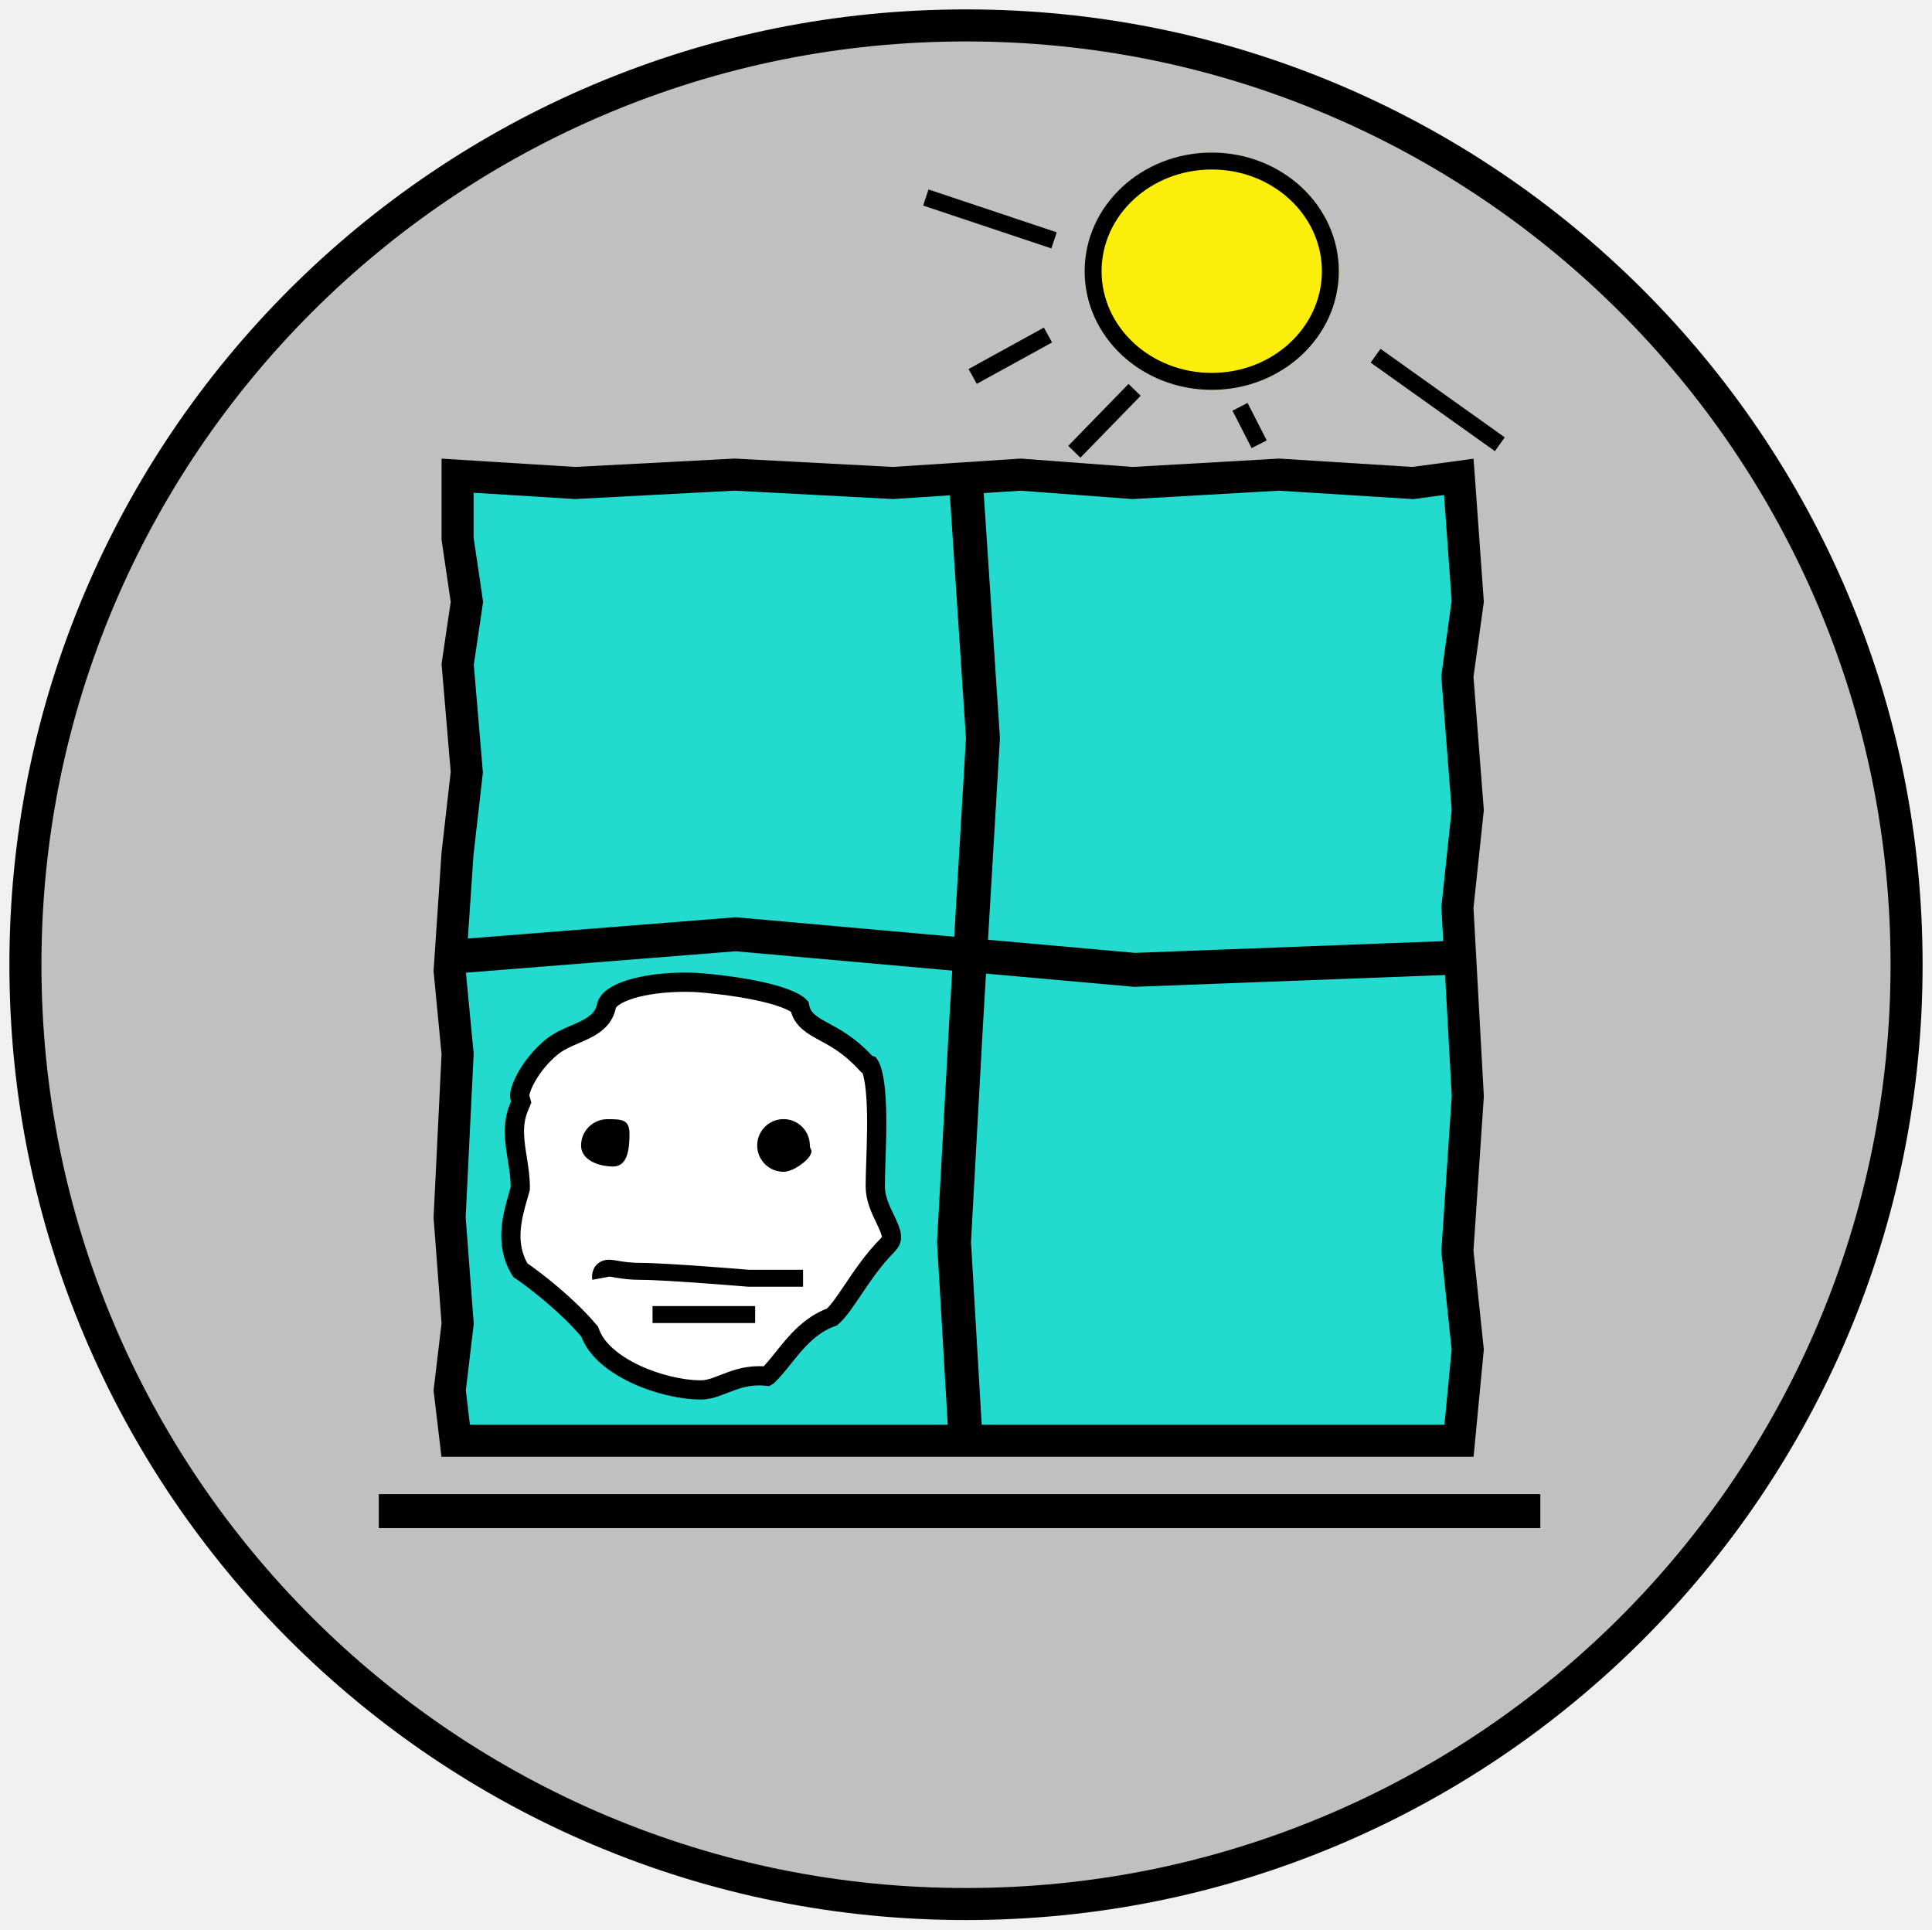
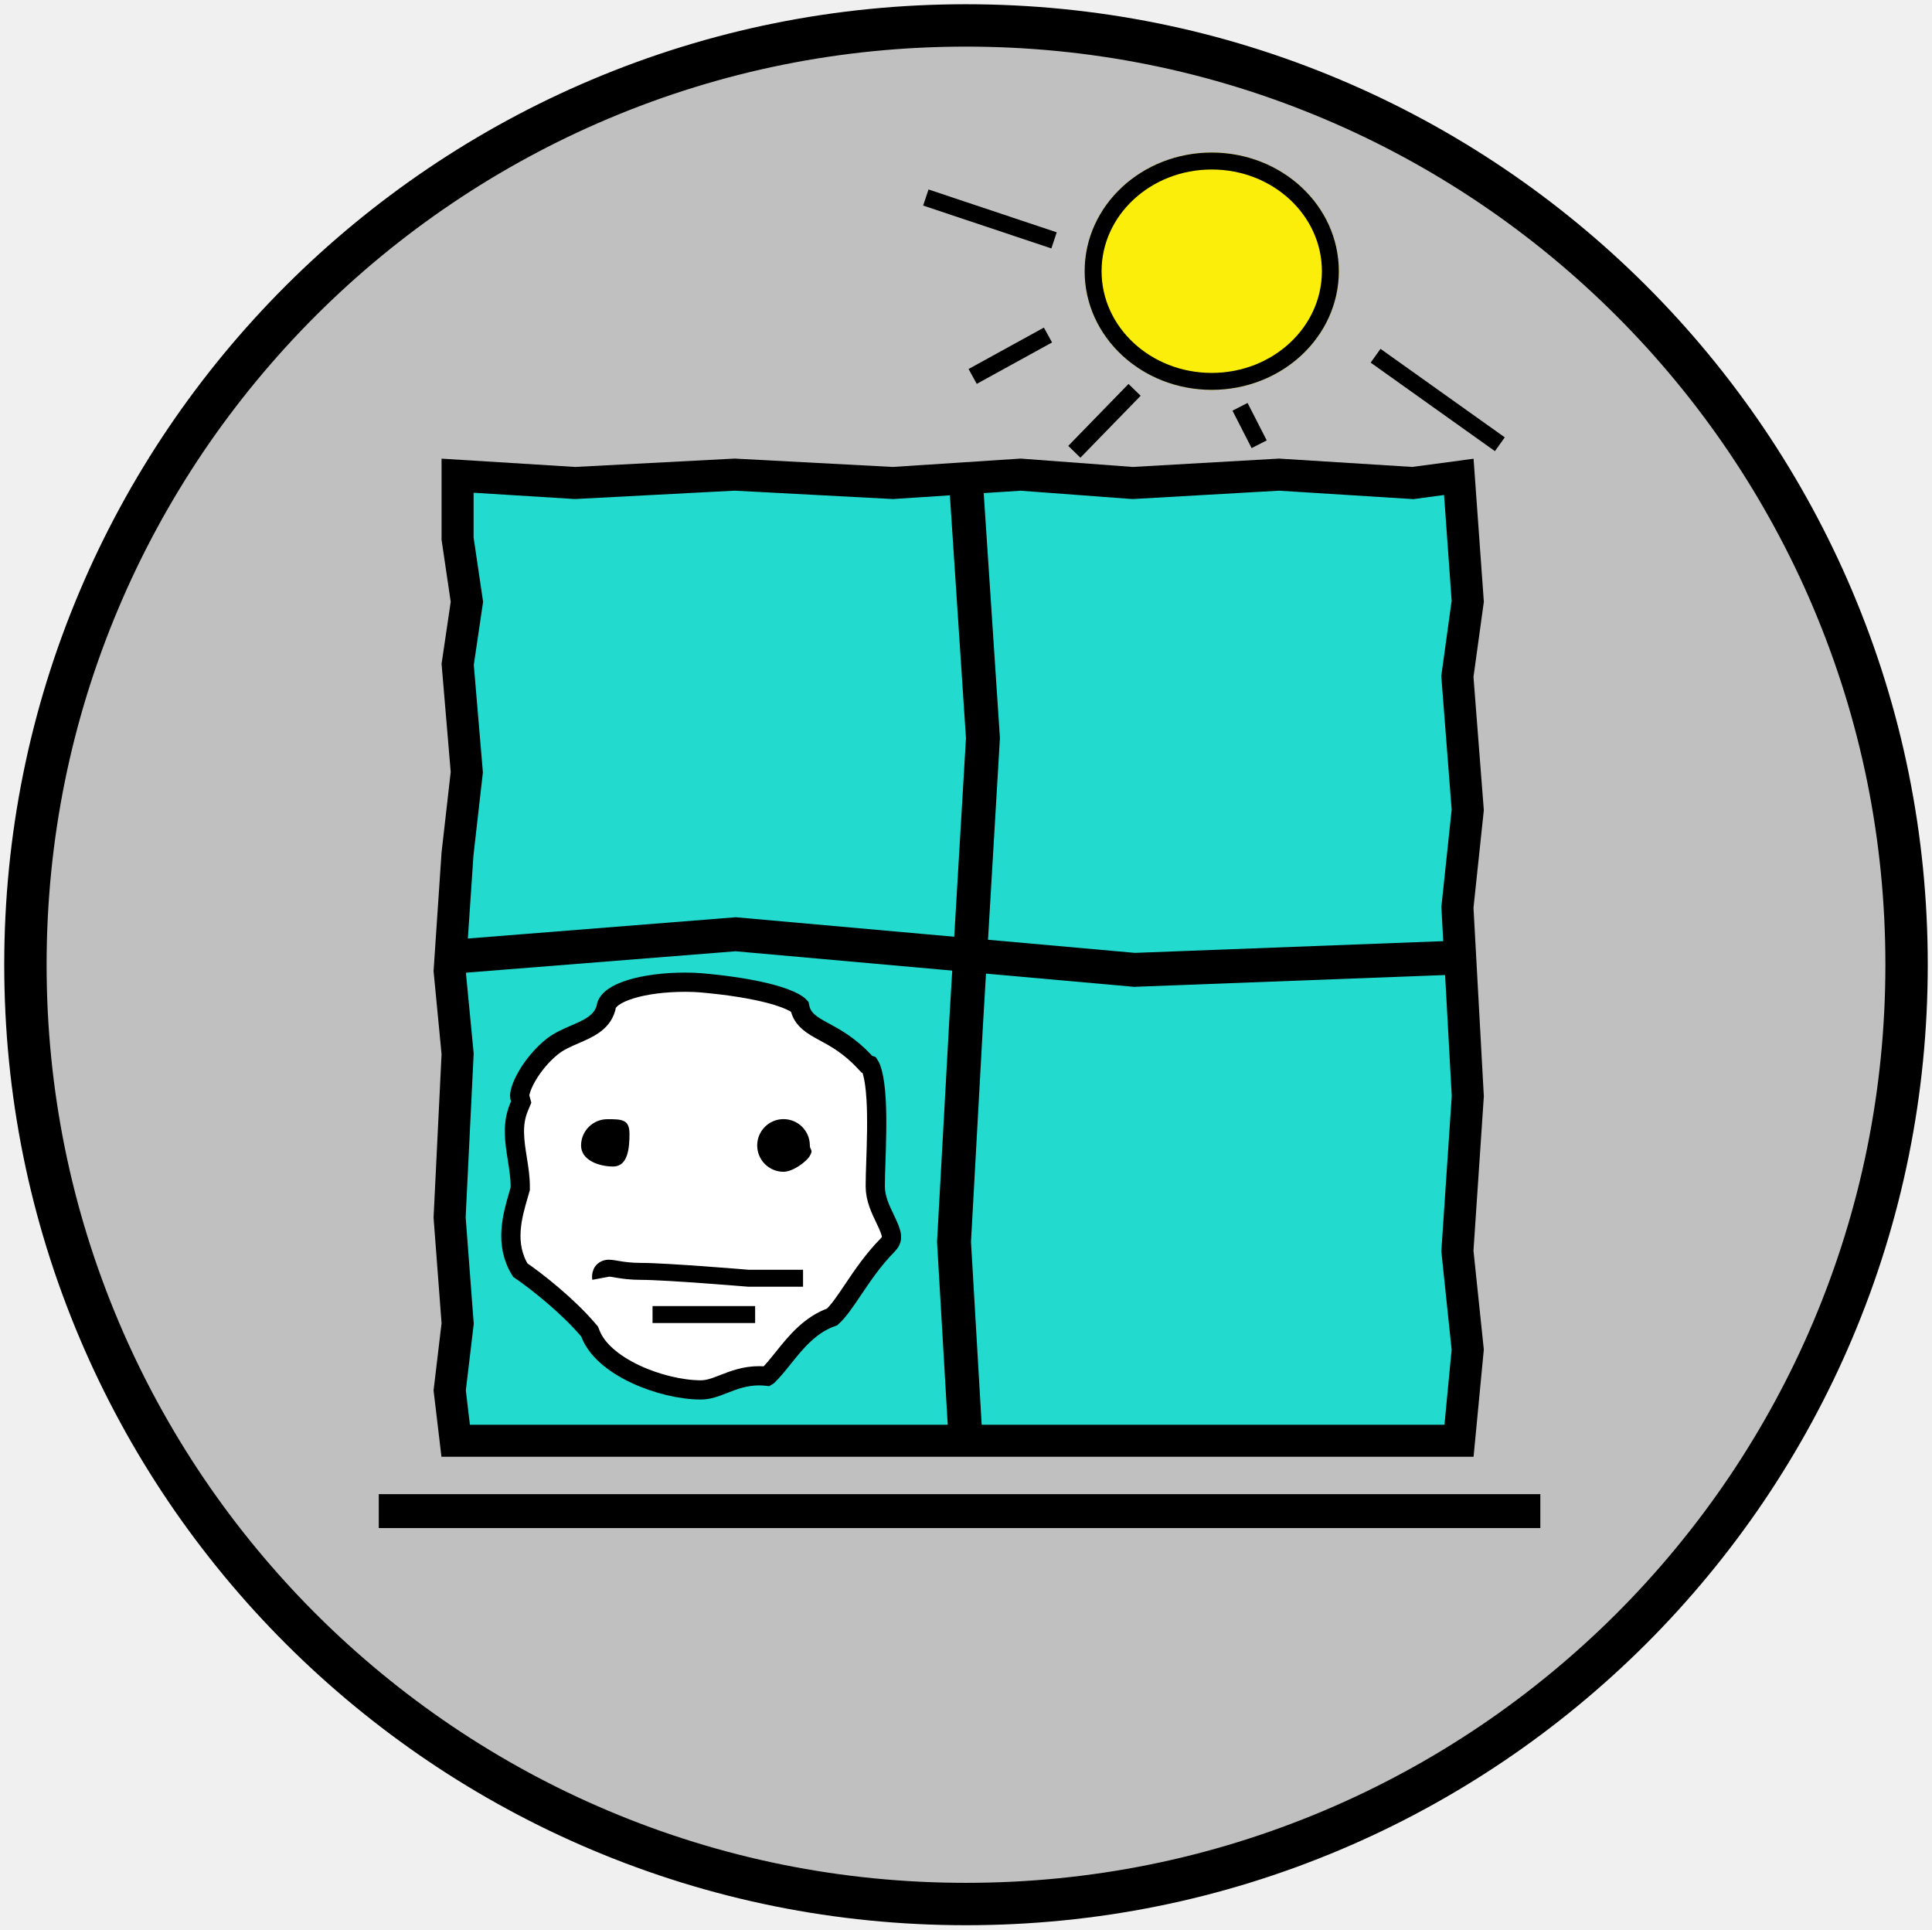
<svg xmlns="http://www.w3.org/2000/svg" width="114" height="113.831" viewBox="0 0 114 113.831" version="1.1" id="svg915">
  <defs id="defs919" />
  <g id="Group_80" data-name="Group 80" transform="translate(-531 -969)">
    <g id="Group_36" data-name="Group 36" transform="translate(8 746)">
      <g id="Group_35" data-name="Group 35">
        <g id="Group_28" data-name="Group 28" transform="translate(523 223)">
          <g id="Component_3_5" data-name="Component 3 – 5">
            <g id="Path_36" data-name="Path 36" fill="silver">
-               <path d="M 57 112.331 C 49.507 112.331 42.238 110.866 35.397 107.976 C 32.108 106.588 28.937 104.869 25.97 102.867 C 23.03 100.884 20.267 98.607 17.755 96.099 C 15.243 93.591 12.963 90.831 10.977 87.897 C 8.973 84.934 7.251 81.768 5.861 78.484 C 2.967 71.654 1.5 64.397 1.5 56.915 C 1.5 49.434 2.967 42.177 5.861 35.346 C 7.251 32.063 8.973 28.896 10.977 25.934 C 12.963 22.999 15.243 20.24 17.755 17.732 C 20.267 15.223 23.03 12.946 25.97 10.964 C 28.937 8.962 32.108 7.243 35.397 5.855 C 42.238 2.965 49.507 1.5 57 1.5 C 64.493 1.5 71.762 2.965 78.603 5.855 C 81.892 7.243 85.063 8.962 88.03 10.964 C 90.97 12.946 93.733 15.223 96.245 17.732 C 98.757 20.24 101.037 22.999 103.023 25.934 C 105.027 28.896 106.749 32.063 108.139 35.346 C 111.033 42.177 112.5 49.434 112.5 56.915 C 112.5 64.397 111.033 71.654 108.139 78.484 C 106.749 81.768 105.027 84.934 103.023 87.897 C 101.037 90.831 98.757 93.591 96.245 96.099 C 93.733 98.607 90.97 100.884 88.03 102.867 C 85.063 104.869 81.892 106.588 78.603 107.976 C 71.762 110.866 64.493 112.331 57 112.331 Z" stroke="none" id="path869" style="stroke:#000000;stroke-opacity:1;stroke-width:1.89;stroke-miterlimit:4;stroke-dasharray:none" />
+               <path d="M 57 112.331 C 49.507 112.331 42.238 110.866 35.397 107.976 C 32.108 106.588 28.937 104.869 25.97 102.867 C 23.03 100.884 20.267 98.607 17.755 96.099 C 15.243 93.591 12.963 90.831 10.977 87.897 C 8.973 84.934 7.251 81.768 5.861 78.484 C 2.967 71.654 1.5 64.397 1.5 56.915 C 1.5 49.434 2.967 42.177 5.861 35.346 C 7.251 32.063 8.973 28.896 10.977 25.934 C 12.963 22.999 15.243 20.24 17.755 17.732 C 20.267 15.223 23.03 12.946 25.97 10.964 C 28.937 8.962 32.108 7.243 35.397 5.855 C 42.238 2.965 49.507 1.5 57 1.5 C 64.493 1.5 71.762 2.965 78.603 5.855 C 81.892 7.243 85.063 8.962 88.03 10.964 C 90.97 12.946 93.733 15.223 96.245 17.732 C 98.757 20.24 101.037 22.999 103.023 25.934 C 105.027 28.896 106.749 32.063 108.139 35.346 C 111.033 42.177 112.5 49.434 112.5 56.915 C 112.5 64.397 111.033 71.654 108.139 78.484 C 106.749 81.768 105.027 84.934 103.023 87.897 C 101.037 90.831 98.757 93.591 96.245 96.099 C 93.733 98.607 90.97 100.884 88.03 102.867 C 85.063 104.869 81.892 106.588 78.603 107.976 C 71.762 110.866 64.493 112.331 57 112.331 Z" stroke="none" id="path869" style="stroke:#000000;stroke-opacity:1;stroke-width:2.5;stroke-miterlimit:4;stroke-dasharray:none" />
            </g>
          </g>
        </g>
        <g id="Path_58" data-name="Path 58" transform="translate(549 250)" fill="#23dace">
          <path d="M 60.091 58 L 0.888 58 L 0.535 55.029 L 0.993 51.18 L 1.005 51.083 L 0.997 50.986 L 0.53 44.824 L 0.999 35.24 L 1.002 35.167 L 0.995 35.095 L 0.531 30.275 L 0.996 23.378 L 1.533 18.655 L 1.544 18.557 L 1.536 18.458 L 1.006 12.194 L 1.529 8.652 L 1.55 8.506 L 1.529 8.36 L 1 4.777 L 1 1.064 L 7.868 1.491 L 7.925 1.495 L 7.983 1.492 L 17.344 1.001 L 26.627 1.492 L 26.686 1.495 L 26.745 1.491 L 34.221 1.002 L 40.764 1.491 L 40.83 1.495 L 40.896 1.492 L 49.471 1.002 L 57.269 1.491 L 57.367 1.498 L 57.465 1.484 L 60.079 1.133 L 60.606 8.474 L 60.009 12.805 L 59.995 12.911 L 60.003 13.018 L 60.606 20.784 L 60.006 26.45 L 59.997 26.53 L 60.002 26.61 L 60.609 37.674 L 60.002 46.716 L 59.997 46.801 L 60.005 46.887 L 60.605 52.622 L 60.091 58 Z" stroke="none" id="path876" style="stroke:#000000;stroke-opacity:1;stroke-width:1.89;stroke-miterlimit:4;stroke-dasharray:none" />
        </g>
        <path id="Path_55" data-name="Path 55" d="M910,146.5l17.409-1.382,23.534,2.1,18.99-.722" transform="translate(-361 133)" fill="none" stroke="#000" stroke-width="2" />
        <path id="Path_56" data-name="Path 56" d="M941,118.448l1,15.1-1,16.916-.707,12.8.707,12.1" transform="translate(-361 133)" fill="none" stroke="#000" stroke-width="2" />
        <path id="Path_57" data-name="Path 57" d="M906.35,180.15h68.539" transform="translate(-361 132)" fill="none" stroke="#000" stroke-width="2" />
        <g id="Group_32" data-name="Group 32" transform="translate(416 -277)">
          <g id="Path_41" data-name="Path 41" transform="translate(135 557)" fill="#fff">
            <path d="M 13.349 25 C 12.192 25 10.714 24.643 9.493 24.068 C 8.139 23.431 7.203 22.596 6.856 21.717 L 6.794 21.561 L 6.685 21.433 C 5.488 20.034 3.687 18.604 2.699 17.931 C 1.749 16.398 2.234 14.729 2.592 13.5 C 2.615 13.419 2.638 13.34 2.66 13.264 L 2.698 13.13 L 2.698 12.99 C 2.698 12.458 2.612 11.911 2.528 11.383 C 2.361 10.328 2.203 9.332 2.621 8.332 L 2.753 8.016 L 2.665 7.691 C 2.651 7.595 2.699 7.183 3.093 6.497 C 3.466 5.847 4.006 5.212 4.575 4.754 C 4.969 4.436 5.463 4.223 5.94 4.017 C 6.706 3.685 7.498 3.342 7.743 2.51 L 7.76 2.453 L 7.77 2.393 C 7.908 1.569 9.914 0.947 12.435 0.947 C 12.819 0.947 13.102 0.963 13.272 0.976 C 13.711 1.01 15.26 1.146 16.733 1.459 C 18.616 1.86 19.094 2.277 19.184 2.375 L 19.191 2.409 C 19.331 3.171 19.964 3.514 20.634 3.877 C 21.253 4.211 22.1 4.669 22.976 5.601 L 23.145 5.781 L 23.306 5.836 C 23.378 5.944 23.61 6.396 23.696 7.865 C 23.764 9.025 23.719 10.395 23.682 11.497 C 23.662 12.076 23.646 12.577 23.646 12.99 C 23.646 13.703 23.949 14.334 24.217 14.89 C 24.688 15.869 24.713 16.093 24.381 16.449 C 23.523 17.319 22.893 18.255 22.338 19.08 C 21.886 19.753 21.49 20.342 21.104 20.692 C 19.79 21.155 18.958 22.191 18.221 23.111 C 17.901 23.509 17.6 23.885 17.282 24.19 C 17.281 24.191 17.279 24.193 17.277 24.194 C 17.114 24.176 16.953 24.166 16.794 24.166 C 15.946 24.166 15.285 24.425 14.701 24.653 C 14.224 24.839 13.813 25 13.349 25 Z" stroke="none" id="path884" style="stroke-width:1.134;stroke-miterlimit:4;stroke-dasharray:none;stroke:#000000;stroke-opacity:1" />
          </g>
          <g id="Path_43" data-name="Path 43" transform="translate(141.287 566.028)">
            <path d="M 1.896 2.292 C 1.316 2.292 0.5 2.063 0.5 1.554 C 0.5 0.973 0.973 0.5 1.554 0.5 C 1.792 0.5 2.236 0.5 2.312 0.565 C 2.312 0.565 2.357 0.626 2.357 0.869 C 2.357 1.192 2.344 1.658 2.227 1.985 C 2.118 2.292 1.989 2.292 1.896 2.292 Z" stroke="none" id="path889" />
            <path d="M 1.554 1 C 1.253 1 1.007 1.241 1 1.542 C 1.074 1.627 1.37 1.763 1.768 1.788 C 1.803 1.674 1.848 1.445 1.856 1.003 C 1.752 1 1.639 1 1.554 1 M 1.554 4.291534423828125e-06 C 2.412 4.291534423828125e-06 2.857 0.011 2.857 0.869 C 2.857 1.728 2.754 2.792 1.896 2.792 C 1.038 2.792 -2.86102294921875e-06 2.412 -2.86102294921875e-06 1.554 C -2.86102294921875e-06 0.696 0.696 4.291534423828125e-06 1.554 4.291534423828125e-06 Z" stroke="none" id="path891" />
          </g>
          <g id="Path_42" data-name="Path 42" transform="translate(151.679 566.024)">
            <path d="M 1.554 2.607 C 0.973 2.607 0.5 2.135 0.5 1.554 C 0.5 0.973 0.973 0.5 1.554 0.5 C 2.135 0.5 2.607 0.973 2.607 1.554 C 2.607 1.895 2.846 2.074 3.096 2.182 C 2.573 2.387 1.844 2.607 1.554 2.607 Z" stroke="none" id="path894" />
            <path d="m 1.554,1 c -0.305,0 -0.554,0.248 -0.554,0.554 0,0.305 0.248,0.554 0.551,0.554 C 1.671,2.104 1.913,2.047 2.182,1.967 2.135,1.848 2.107,1.711 2.107,1.554 c 0,-0.305 -0.248,-0.554 -0.554,-0.554 m 0,-1 c 0.858,0 1.554,0.696 1.554,1.554 0,0.287 0.234,0.236 -0.012,0.628 C 2.935,2.479 2.124,3.107 1.554,3.107 0.696,3.107 -3.3378601e-6,2.412 -3.3378601e-6,1.554 -3.3378601e-6,0.696 0.696,2.8610229e-6 1.554,2.8610229e-6 Z" id="path896" style="stroke:none" />
          </g>
          <path id="Path_39" data-name="Path 39" d="m 718.471,359.21 c 0,0 -0.086,-0.464 0.346,-0.579 0.305,-0.082 0.811,0.173 2.047,0.173 1.484,0 6.344,0.406 6.344,0.406 h 3.206" transform="translate(-576.029,216.203)" style="fill:none;stroke:#000000;stroke-width:1" />
          <path id="Path_40" data-name="Path 40" d="M723.446,363H729.5" transform="translate(-577.942 214.554)" fill="none" stroke="#000" stroke-width="1" />
        </g>
      </g>
      <g id="Ellipse_4" data-name="Ellipse 4" transform="translate(587 232)" fill="#fbee0a" stroke="#000" stroke-width="1">
        <ellipse cx="7.5" cy="7" rx="7.5" ry="7" stroke="none" id="ellipse903" />
        <ellipse cx="7.5" cy="7" rx="7" ry="6.5" fill="none" id="ellipse905" />
      </g>
      <path id="Path_59" data-name="Path 59" d="M944,103.544l-7.718,2" transform="matrix(0.839, 0.545, -0.545, 0.839, -150.389, -364.172)" fill="none" stroke="#000" stroke-width="1" />
      <path id="Path_60" data-name="Path 60" d="M945.837,109.765l-4.444,2.444" transform="translate(-361 133)" fill="none" stroke="#000" stroke-width="1" />
      <path id="Path_61" data-name="Path 61" d="M950.947,113l-3.555,3.653" transform="translate(-361 133)" fill="none" stroke="#000" stroke-width="1" />
      <path id="Path_62" data-name="Path 62" d="M957.169,113l1.13,2.209" transform="translate(-361 134)" fill="none" stroke="#000" stroke-width="1" />
      <path id="Path_63" data-name="Path 63" d="M965.168,110.987l7.332,5.222" transform="translate(-361 133)" fill="none" stroke="#000" stroke-width="1" />
    </g>
  </g>
</svg>
